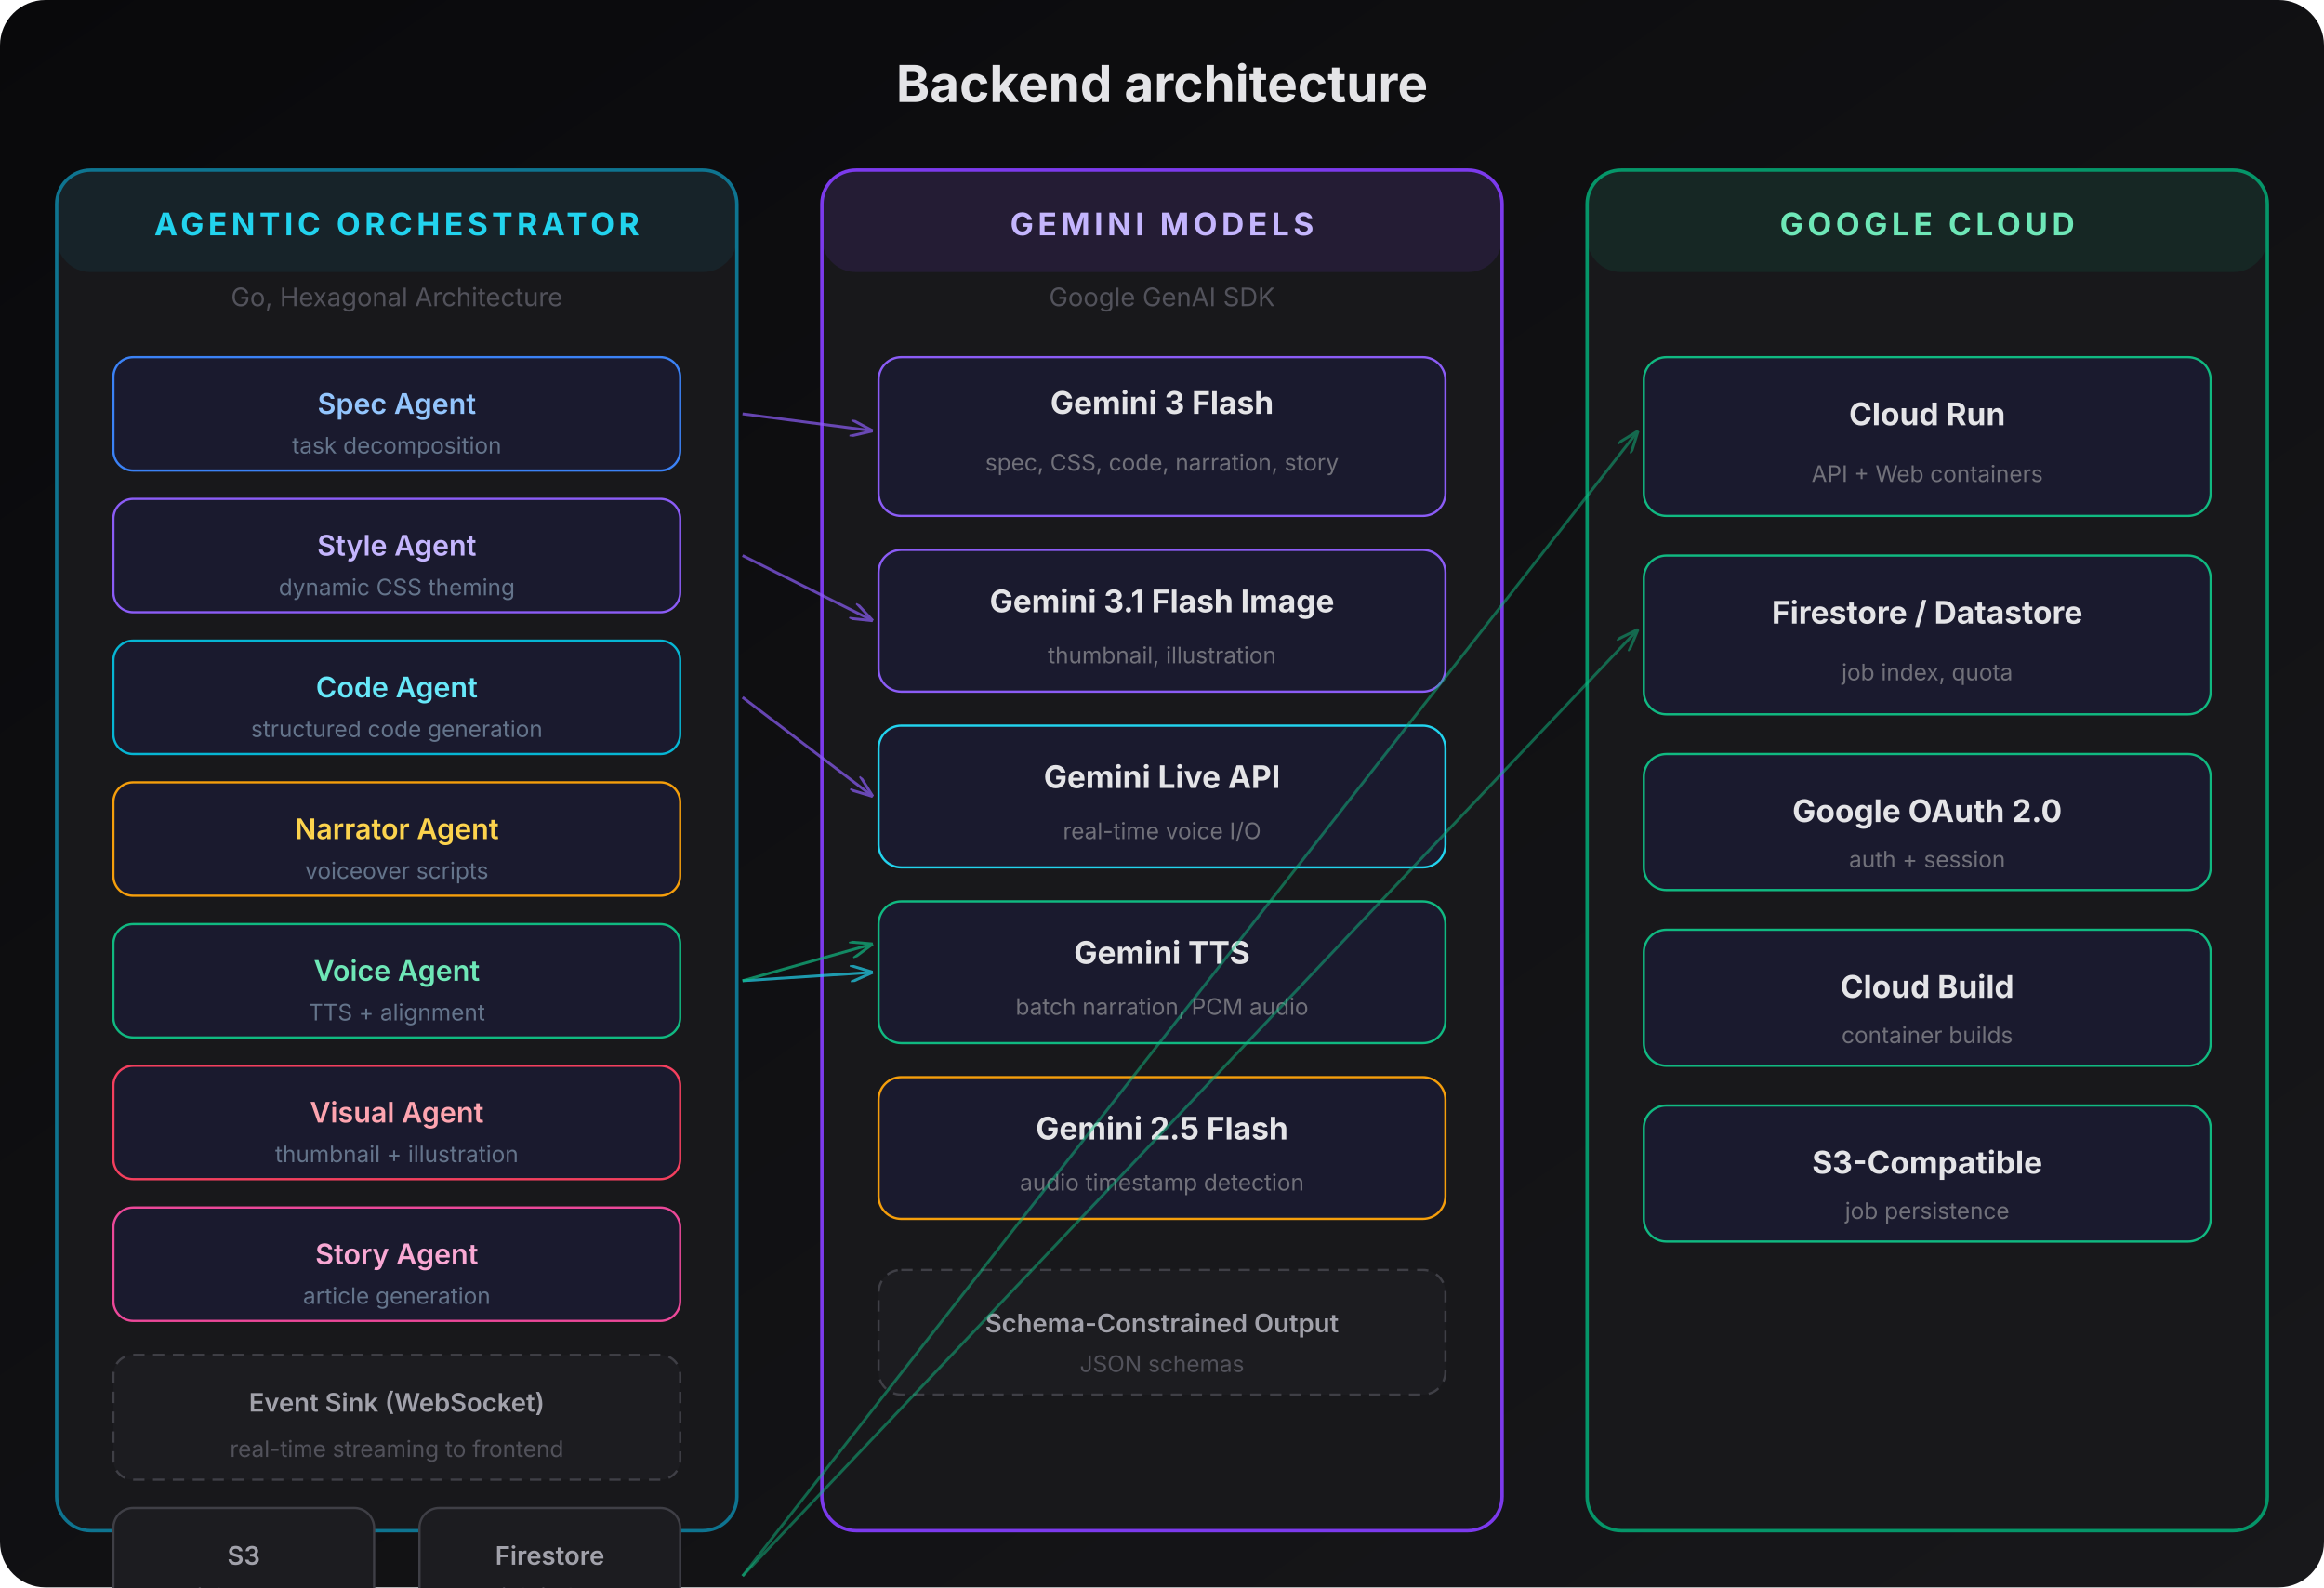
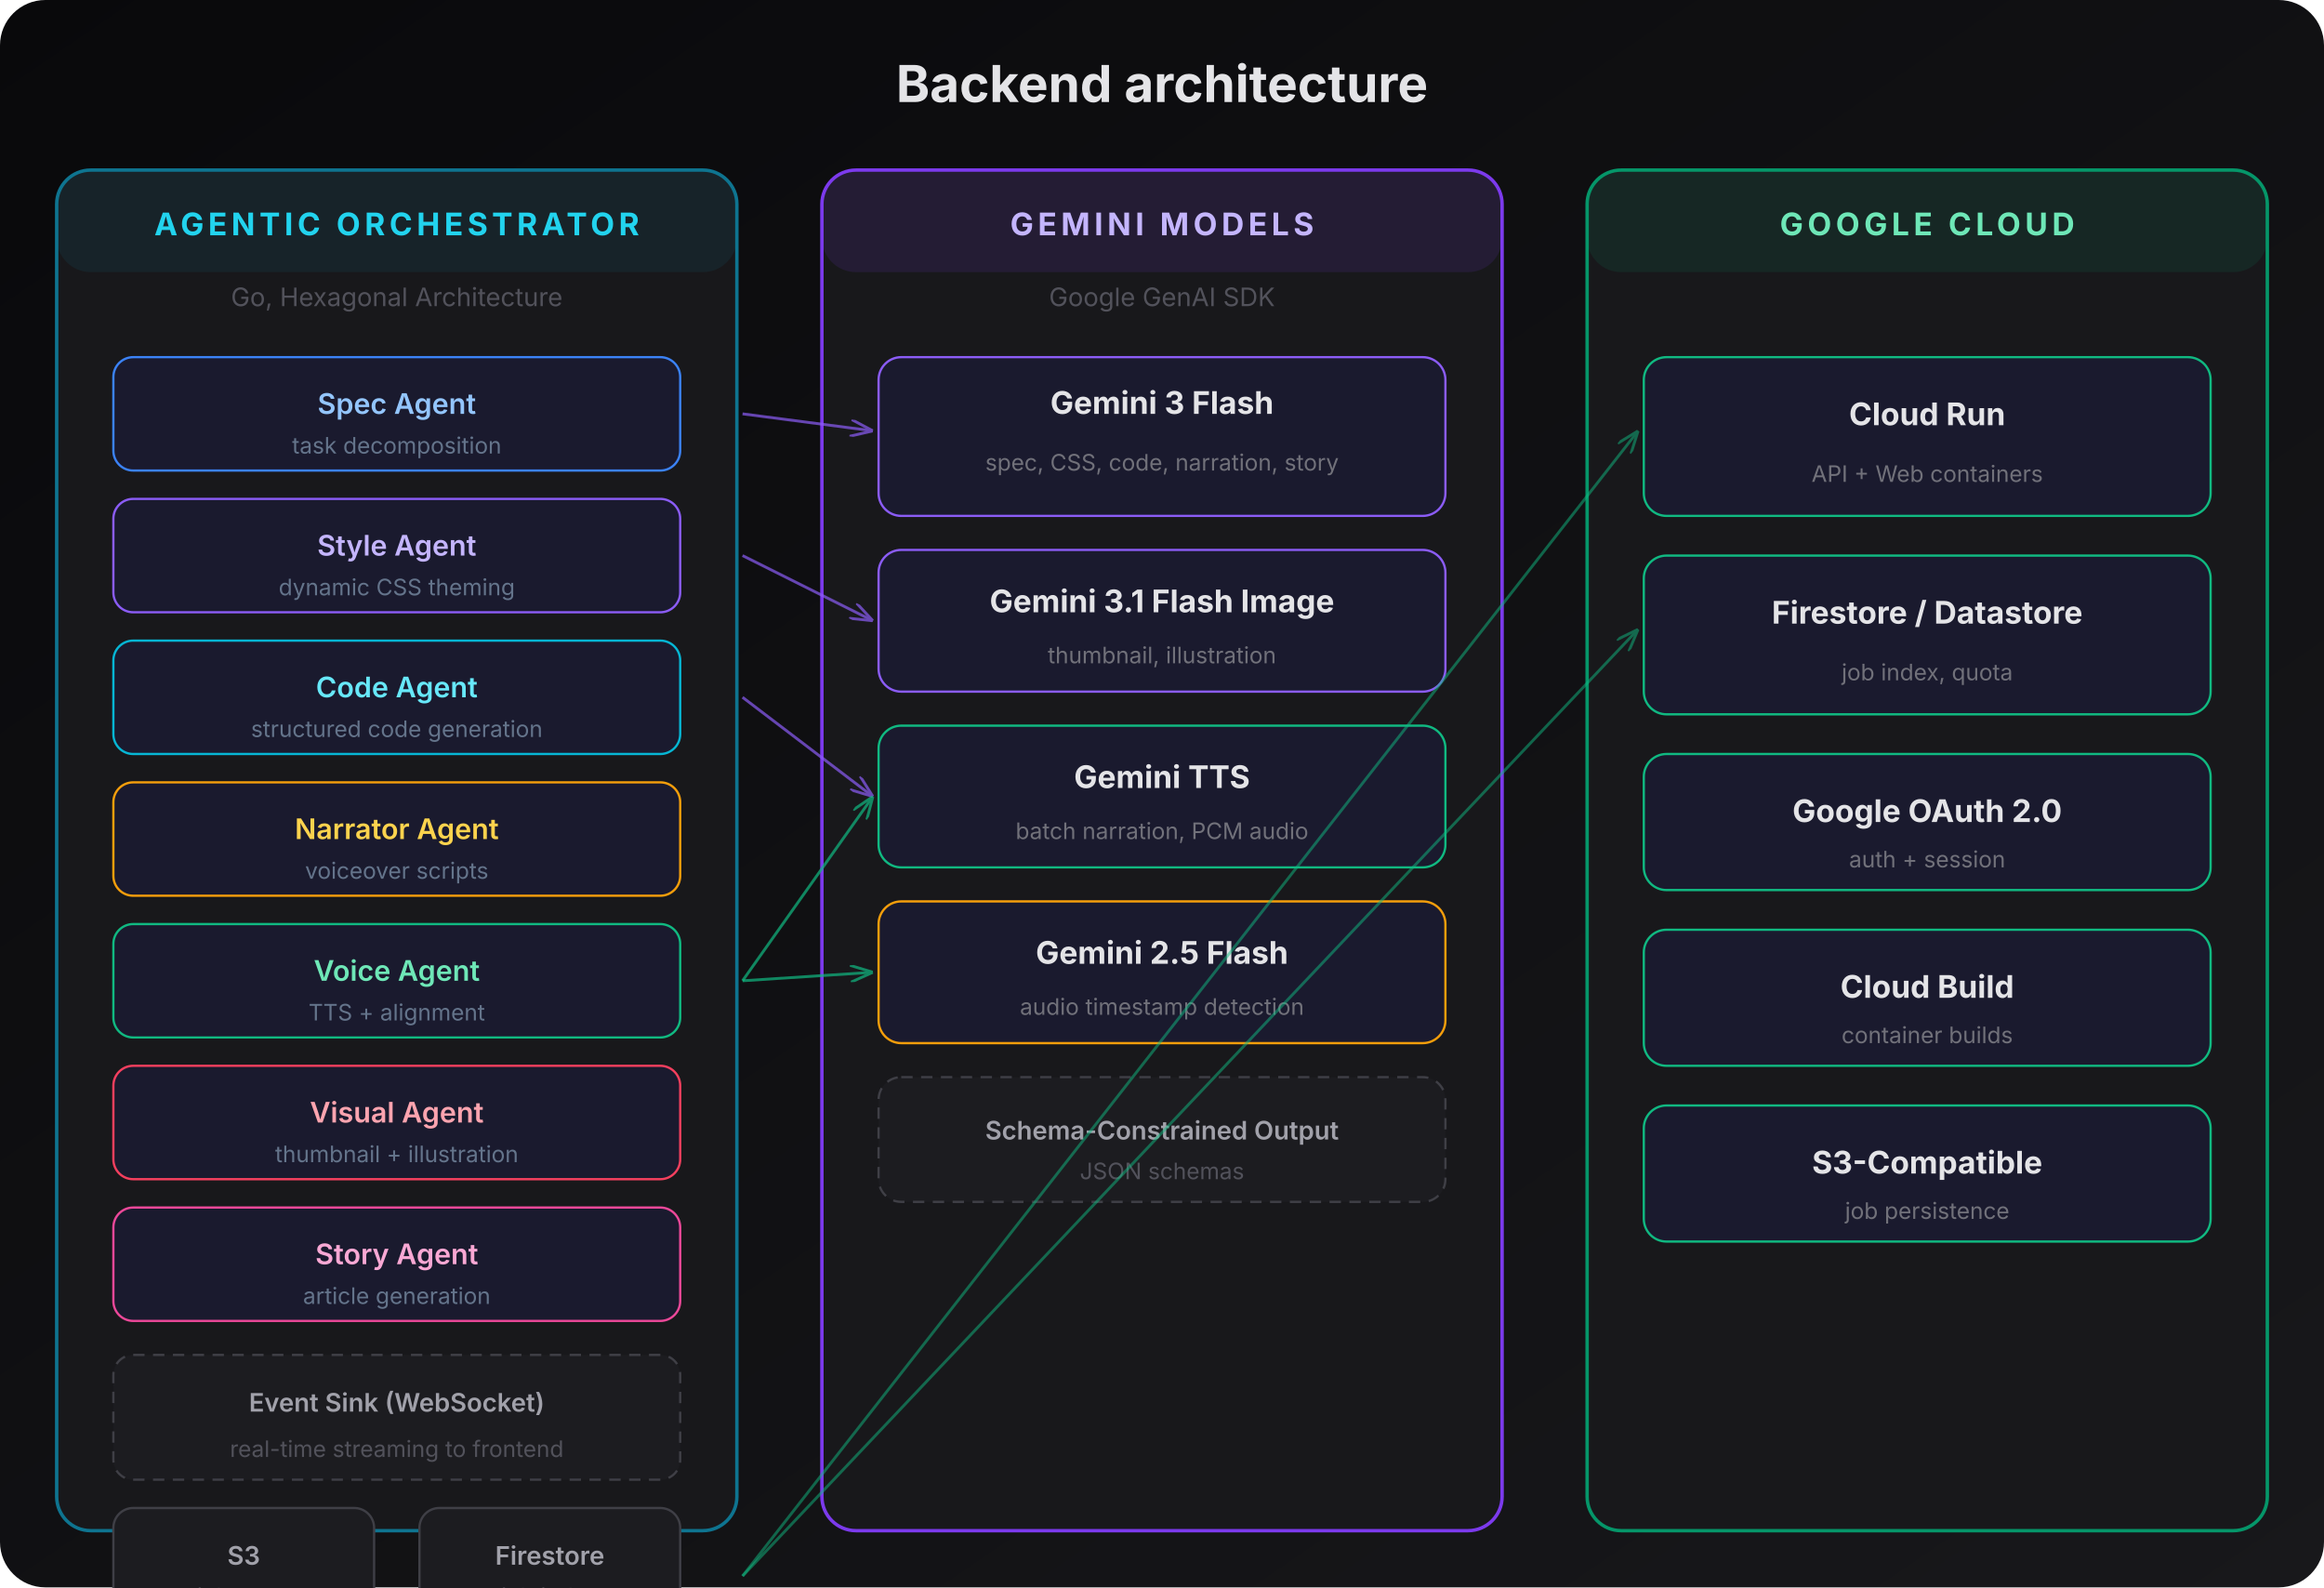
<svg xmlns="http://www.w3.org/2000/svg" viewBox="0 0 820 560" font-family="'Segoe UI','Inter',system-ui,sans-serif">
  <defs>
    <linearGradient id="bgB" x1="0%" y1="0%" x2="100%" y2="100%">
      <stop offset="0%" stop-color="#09090b" />
      <stop offset="100%" stop-color="#18181b" />
    </linearGradient>
    <linearGradient id="cyanB" x1="0%" y1="0%" x2="100%" y2="0%">
      <stop offset="0%" stop-color="#0e7490" />
      <stop offset="100%" stop-color="#06b6d4" />
    </linearGradient>
    <marker id="arrPurple" markerWidth="8" markerHeight="6" refX="8" refY="3" orient="auto">
      <path d="M0,0 L8,3 L0,6" fill="none" stroke="#8b5cf6" stroke-width="1" />
    </marker>
    <marker id="arrCyan" markerWidth="8" markerHeight="6" refX="8" refY="3" orient="auto">
      <path d="M0,0 L8,3 L0,6" fill="none" stroke="#22d3ee" stroke-width="1" />
    </marker>
    <marker id="arrGreen" markerWidth="8" markerHeight="6" refX="8" refY="3" orient="auto">
      <path d="M0,0 L8,3 L0,6" fill="none" stroke="#10b981" stroke-width="1" />
    </marker>
  </defs>
  <rect width="820" height="560" fill="url(#bgB)" rx="16" />
  <text x="410" y="36" text-anchor="middle" fill="#e4e4e7" font-size="18" font-weight="700">Backend architecture</text>
  <line x1="260" y1="46" x2="560" y2="46" stroke="url(#cyanB)" stroke-width="1.5" opacity="0.5" />
  <rect x="20" y="60" width="240" height="480" rx="12" fill="#18181b" stroke="#0e7490" stroke-width="1.2" />
  <rect x="20" y="60" width="240" height="36" rx="12" fill="#0e7490" opacity="0.12" />
  <text x="140" y="83" text-anchor="middle" fill="#22d3ee" font-size="11" font-weight="700" letter-spacing="1.5">AGENTIC ORCHESTRATOR</text>
  <text x="140" y="108" text-anchor="middle" fill="#52525b" font-size="9">Go, Hexagonal Architecture</text>
  <rect x="40" y="126" width="200" height="40" rx="7" fill="#1a1a2e" stroke="#3b82f6" stroke-width="0.8" />
  <text x="140" y="146" text-anchor="middle" fill="#93c5fd" font-size="10" font-weight="600">Spec Agent</text>
  <text x="140" y="160" text-anchor="middle" fill="#64748b" font-size="8">task decomposition</text>
  <rect x="40" y="176" width="200" height="40" rx="7" fill="#1a1a2e" stroke="#8b5cf6" stroke-width="0.8" />
  <text x="140" y="196" text-anchor="middle" fill="#c4b5fd" font-size="10" font-weight="600">Style Agent</text>
  <text x="140" y="210" text-anchor="middle" fill="#64748b" font-size="8">dynamic CSS theming</text>
  <rect x="40" y="226" width="200" height="40" rx="7" fill="#1a1a2e" stroke="#06b6d4" stroke-width="0.8" />
  <text x="140" y="246" text-anchor="middle" fill="#67e8f9" font-size="10" font-weight="600">Code Agent</text>
  <text x="140" y="260" text-anchor="middle" fill="#64748b" font-size="8">structured code generation</text>
  <rect x="40" y="276" width="200" height="40" rx="7" fill="#1a1a2e" stroke="#f59e0b" stroke-width="0.8" />
  <text x="140" y="296" text-anchor="middle" fill="#fcd34d" font-size="10" font-weight="600">Narrator Agent</text>
  <text x="140" y="310" text-anchor="middle" fill="#64748b" font-size="8">voiceover scripts</text>
  <rect x="40" y="326" width="200" height="40" rx="7" fill="#1a1a2e" stroke="#10b981" stroke-width="0.8" />
  <text x="140" y="346" text-anchor="middle" fill="#6ee7b7" font-size="10" font-weight="600">Voice Agent</text>
  <text x="140" y="360" text-anchor="middle" fill="#64748b" font-size="8">TTS + alignment</text>
  <rect x="40" y="376" width="200" height="40" rx="7" fill="#1a1a2e" stroke="#f43f5e" stroke-width="0.8" />
  <text x="140" y="396" text-anchor="middle" fill="#fda4af" font-size="10" font-weight="600">Visual Agent</text>
  <text x="140" y="410" text-anchor="middle" fill="#64748b" font-size="8">thumbnail + illustration</text>
  <rect x="40" y="426" width="200" height="40" rx="7" fill="#1a1a2e" stroke="#ec4899" stroke-width="0.8" />
  <text x="140" y="446" text-anchor="middle" fill="#f9a8d4" font-size="10" font-weight="600">Story Agent</text>
  <text x="140" y="460" text-anchor="middle" fill="#64748b" font-size="8">article generation</text>
  <rect x="40" y="478" width="200" height="44" rx="7" fill="#1c1c20" stroke="#3f3f46" stroke-width="0.8" stroke-dasharray="4,3" />
  <text x="140" y="498" text-anchor="middle" fill="#a1a1aa" font-size="9" font-weight="600">Event Sink (WebSocket)</text>
  <text x="140" y="514" text-anchor="middle" fill="#52525b" font-size="8">real-time streaming to frontend</text>
  <rect x="40" y="532" width="92" height="48" rx="7" fill="#1c1c20" stroke="#3f3f46" stroke-width="0.8" />
  <text x="86" y="552" text-anchor="middle" fill="#a1a1aa" font-size="9" font-weight="600">S3</text>
  <text x="86" y="566" text-anchor="middle" fill="#52525b" font-size="8">job store</text>
  <rect x="148" y="532" width="92" height="48" rx="7" fill="#1c1c20" stroke="#3f3f46" stroke-width="0.8" />
  <text x="194" y="552" text-anchor="middle" fill="#a1a1aa" font-size="9" font-weight="600">Firestore</text>
  <text x="194" y="566" text-anchor="middle" fill="#52525b" font-size="8">job index</text>
  <rect x="290" y="60" width="240" height="480" rx="12" fill="#18181b" stroke="#7c3aed" stroke-width="1.2" />
  <rect x="290" y="60" width="240" height="36" rx="12" fill="#7c3aed" opacity="0.12" />
  <text x="410" y="83" text-anchor="middle" fill="#c4b5fd" font-size="11" font-weight="700" letter-spacing="1.5">GEMINI MODELS</text>
  <text x="410" y="108" text-anchor="middle" fill="#52525b" font-size="9">Google GenAI SDK</text>
  <rect x="310" y="126" width="200" height="56" rx="8" fill="#1a1a2e" stroke="#8b5cf6" stroke-width="0.8" />
  <text x="410" y="146" text-anchor="middle" fill="#e4e4e7" font-size="11" font-weight="700">Gemini 3 Flash</text>
  <text x="410" y="166" text-anchor="middle" fill="#71717a" font-size="8">spec, CSS, code, narration, story</text>
  <rect x="310" y="194" width="200" height="50" rx="8" fill="#1a1a2e" stroke="#8b5cf6" stroke-width="0.8" />
  <text x="410" y="216" text-anchor="middle" fill="#e4e4e7" font-size="11" font-weight="700">Gemini 3.1 Flash Image</text>
  <text x="410" y="234" text-anchor="middle" fill="#71717a" font-size="8">thumbnail, illustration</text>
-   <rect x="310" y="256" width="200" height="50" rx="8" fill="#1a1a2e" stroke="#22d3ee" stroke-width="0.8" />
-   <text x="410" y="278" text-anchor="middle" fill="#e4e4e7" font-size="11" font-weight="700">Gemini Live API</text>
-   <text x="410" y="296" text-anchor="middle" fill="#71717a" font-size="8">real-time voice I/O</text>
-   <rect x="310" y="318" width="200" height="50" rx="8" fill="#1a1a2e" stroke="#10b981" stroke-width="0.8" />
-   <text x="410" y="340" text-anchor="middle" fill="#e4e4e7" font-size="11" font-weight="700">Gemini TTS</text>
-   <text x="410" y="358" text-anchor="middle" fill="#71717a" font-size="8">batch narration, PCM audio</text>
-   <rect x="310" y="380" width="200" height="50" rx="8" fill="#1a1a2e" stroke="#f59e0b" stroke-width="0.8" />
-   <text x="410" y="402" text-anchor="middle" fill="#e4e4e7" font-size="11" font-weight="700">Gemini 2.5 Flash</text>
-   <text x="410" y="420" text-anchor="middle" fill="#71717a" font-size="8">audio timestamp detection</text>
-   <rect x="310" y="448" width="200" height="44" rx="8" fill="#1c1c20" stroke="#3f3f46" stroke-width="0.8" stroke-dasharray="4,3" />
-   <text x="410" y="470" text-anchor="middle" fill="#a1a1aa" font-size="9" font-weight="600">Schema-Constrained Output</text>
-   <text x="410" y="484" text-anchor="middle" fill="#52525b" font-size="8">JSON schemas</text>
+   <rect x="310" y="256" width="200" height="50" rx="8" fill="#1a1a2e" stroke="#10b981" stroke-width="0.8" />
+   <text x="410" y="278" text-anchor="middle" fill="#e4e4e7" font-size="11" font-weight="700">Gemini TTS</text>
+   <text x="410" y="296" text-anchor="middle" fill="#71717a" font-size="8">batch narration, PCM audio</text>
+   <rect x="310" y="318" width="200" height="50" rx="8" fill="#1a1a2e" stroke="#f59e0b" stroke-width="0.8" />
+   <text x="410" y="340" text-anchor="middle" fill="#e4e4e7" font-size="11" font-weight="700">Gemini 2.5 Flash</text>
+   <text x="410" y="358" text-anchor="middle" fill="#71717a" font-size="8">audio timestamp detection</text>
+   <rect x="310" y="380" width="200" height="44" rx="8" fill="#1c1c20" stroke="#3f3f46" stroke-width="0.8" stroke-dasharray="4,3" />
+   <text x="410" y="402" text-anchor="middle" fill="#a1a1aa" font-size="9" font-weight="600">Schema-Constrained Output</text>
+   <text x="410" y="416" text-anchor="middle" fill="#52525b" font-size="8">JSON schemas</text>
  <rect x="560" y="60" width="240" height="480" rx="12" fill="#18181b" stroke="#059669" stroke-width="1.2" />
  <rect x="560" y="60" width="240" height="36" rx="12" fill="#059669" opacity="0.12" />
  <text x="680" y="83" text-anchor="middle" fill="#6ee7b7" font-size="11" font-weight="700" letter-spacing="1.5">GOOGLE CLOUD</text>
  <rect x="580" y="126" width="200" height="56" rx="8" fill="#1a1a2e" stroke="#10b981" stroke-width="0.8" />
  <text x="680" y="150" text-anchor="middle" fill="#e4e4e7" font-size="11" font-weight="700">Cloud Run</text>
  <text x="680" y="170" text-anchor="middle" fill="#71717a" font-size="8">API + Web containers</text>
  <rect x="580" y="196" width="200" height="56" rx="8" fill="#1a1a2e" stroke="#10b981" stroke-width="0.8" />
  <text x="680" y="220" text-anchor="middle" fill="#e4e4e7" font-size="11" font-weight="700">Firestore / Datastore</text>
  <text x="680" y="240" text-anchor="middle" fill="#71717a" font-size="8">job index, quota</text>
  <rect x="580" y="266" width="200" height="48" rx="8" fill="#1a1a2e" stroke="#10b981" stroke-width="0.8" />
  <text x="680" y="290" text-anchor="middle" fill="#e4e4e7" font-size="11" font-weight="700">Google OAuth 2.0</text>
  <text x="680" y="306" text-anchor="middle" fill="#71717a" font-size="8">auth + session</text>
  <rect x="580" y="328" width="200" height="48" rx="8" fill="#1a1a2e" stroke="#10b981" stroke-width="0.8" />
  <text x="680" y="352" text-anchor="middle" fill="#e4e4e7" font-size="11" font-weight="700">Cloud Build</text>
  <text x="680" y="368" text-anchor="middle" fill="#71717a" font-size="8">container builds</text>
  <rect x="580" y="390" width="200" height="48" rx="8" fill="#1a1a2e" stroke="#10b981" stroke-width="0.8" />
  <text x="680" y="414" text-anchor="middle" fill="#e4e4e7" font-size="11" font-weight="700">S3-Compatible</text>
  <text x="680" y="430" text-anchor="middle" fill="#71717a" font-size="8">job persistence</text>
  <line x1="262" y1="146" x2="308" y2="152" stroke="#8b5cf6" stroke-width="1" opacity="0.7" marker-end="url(#arrPurple)" />
  <line x1="262" y1="196" x2="308" y2="219" stroke="#8b5cf6" stroke-width="1" opacity="0.7" marker-end="url(#arrPurple)" />
  <line x1="262" y1="246" x2="308" y2="281" stroke="#8b5cf6" stroke-width="1" opacity="0.7" marker-end="url(#arrPurple)" />
-   <line x1="262" y1="346" x2="308" y2="343" stroke="#22d3ee" stroke-width="1" opacity="0.7" marker-end="url(#arrCyan)" />
-   <line x1="262" y1="346" x2="308" y2="333" stroke="#10b981" stroke-width="1" opacity="0.7" marker-end="url(#arrGreen)" />
+   <line x1="262" y1="346" x2="308" y2="281" stroke="#10b981" stroke-width="1" opacity="0.7" marker-end="url(#arrGreen)" />
+   <line x1="262" y1="346" x2="308" y2="343" stroke="#10b981" stroke-width="1" opacity="0.7" marker-end="url(#arrGreen)" />
  <line x1="262" y1="556" x2="578" y2="152" stroke="#10b981" stroke-width="1" opacity="0.5" marker-end="url(#arrGreen)" />
  <line x1="262" y1="556" x2="578" y2="222" stroke="#10b981" stroke-width="1" opacity="0.5" marker-end="url(#arrGreen)" />
</svg>
